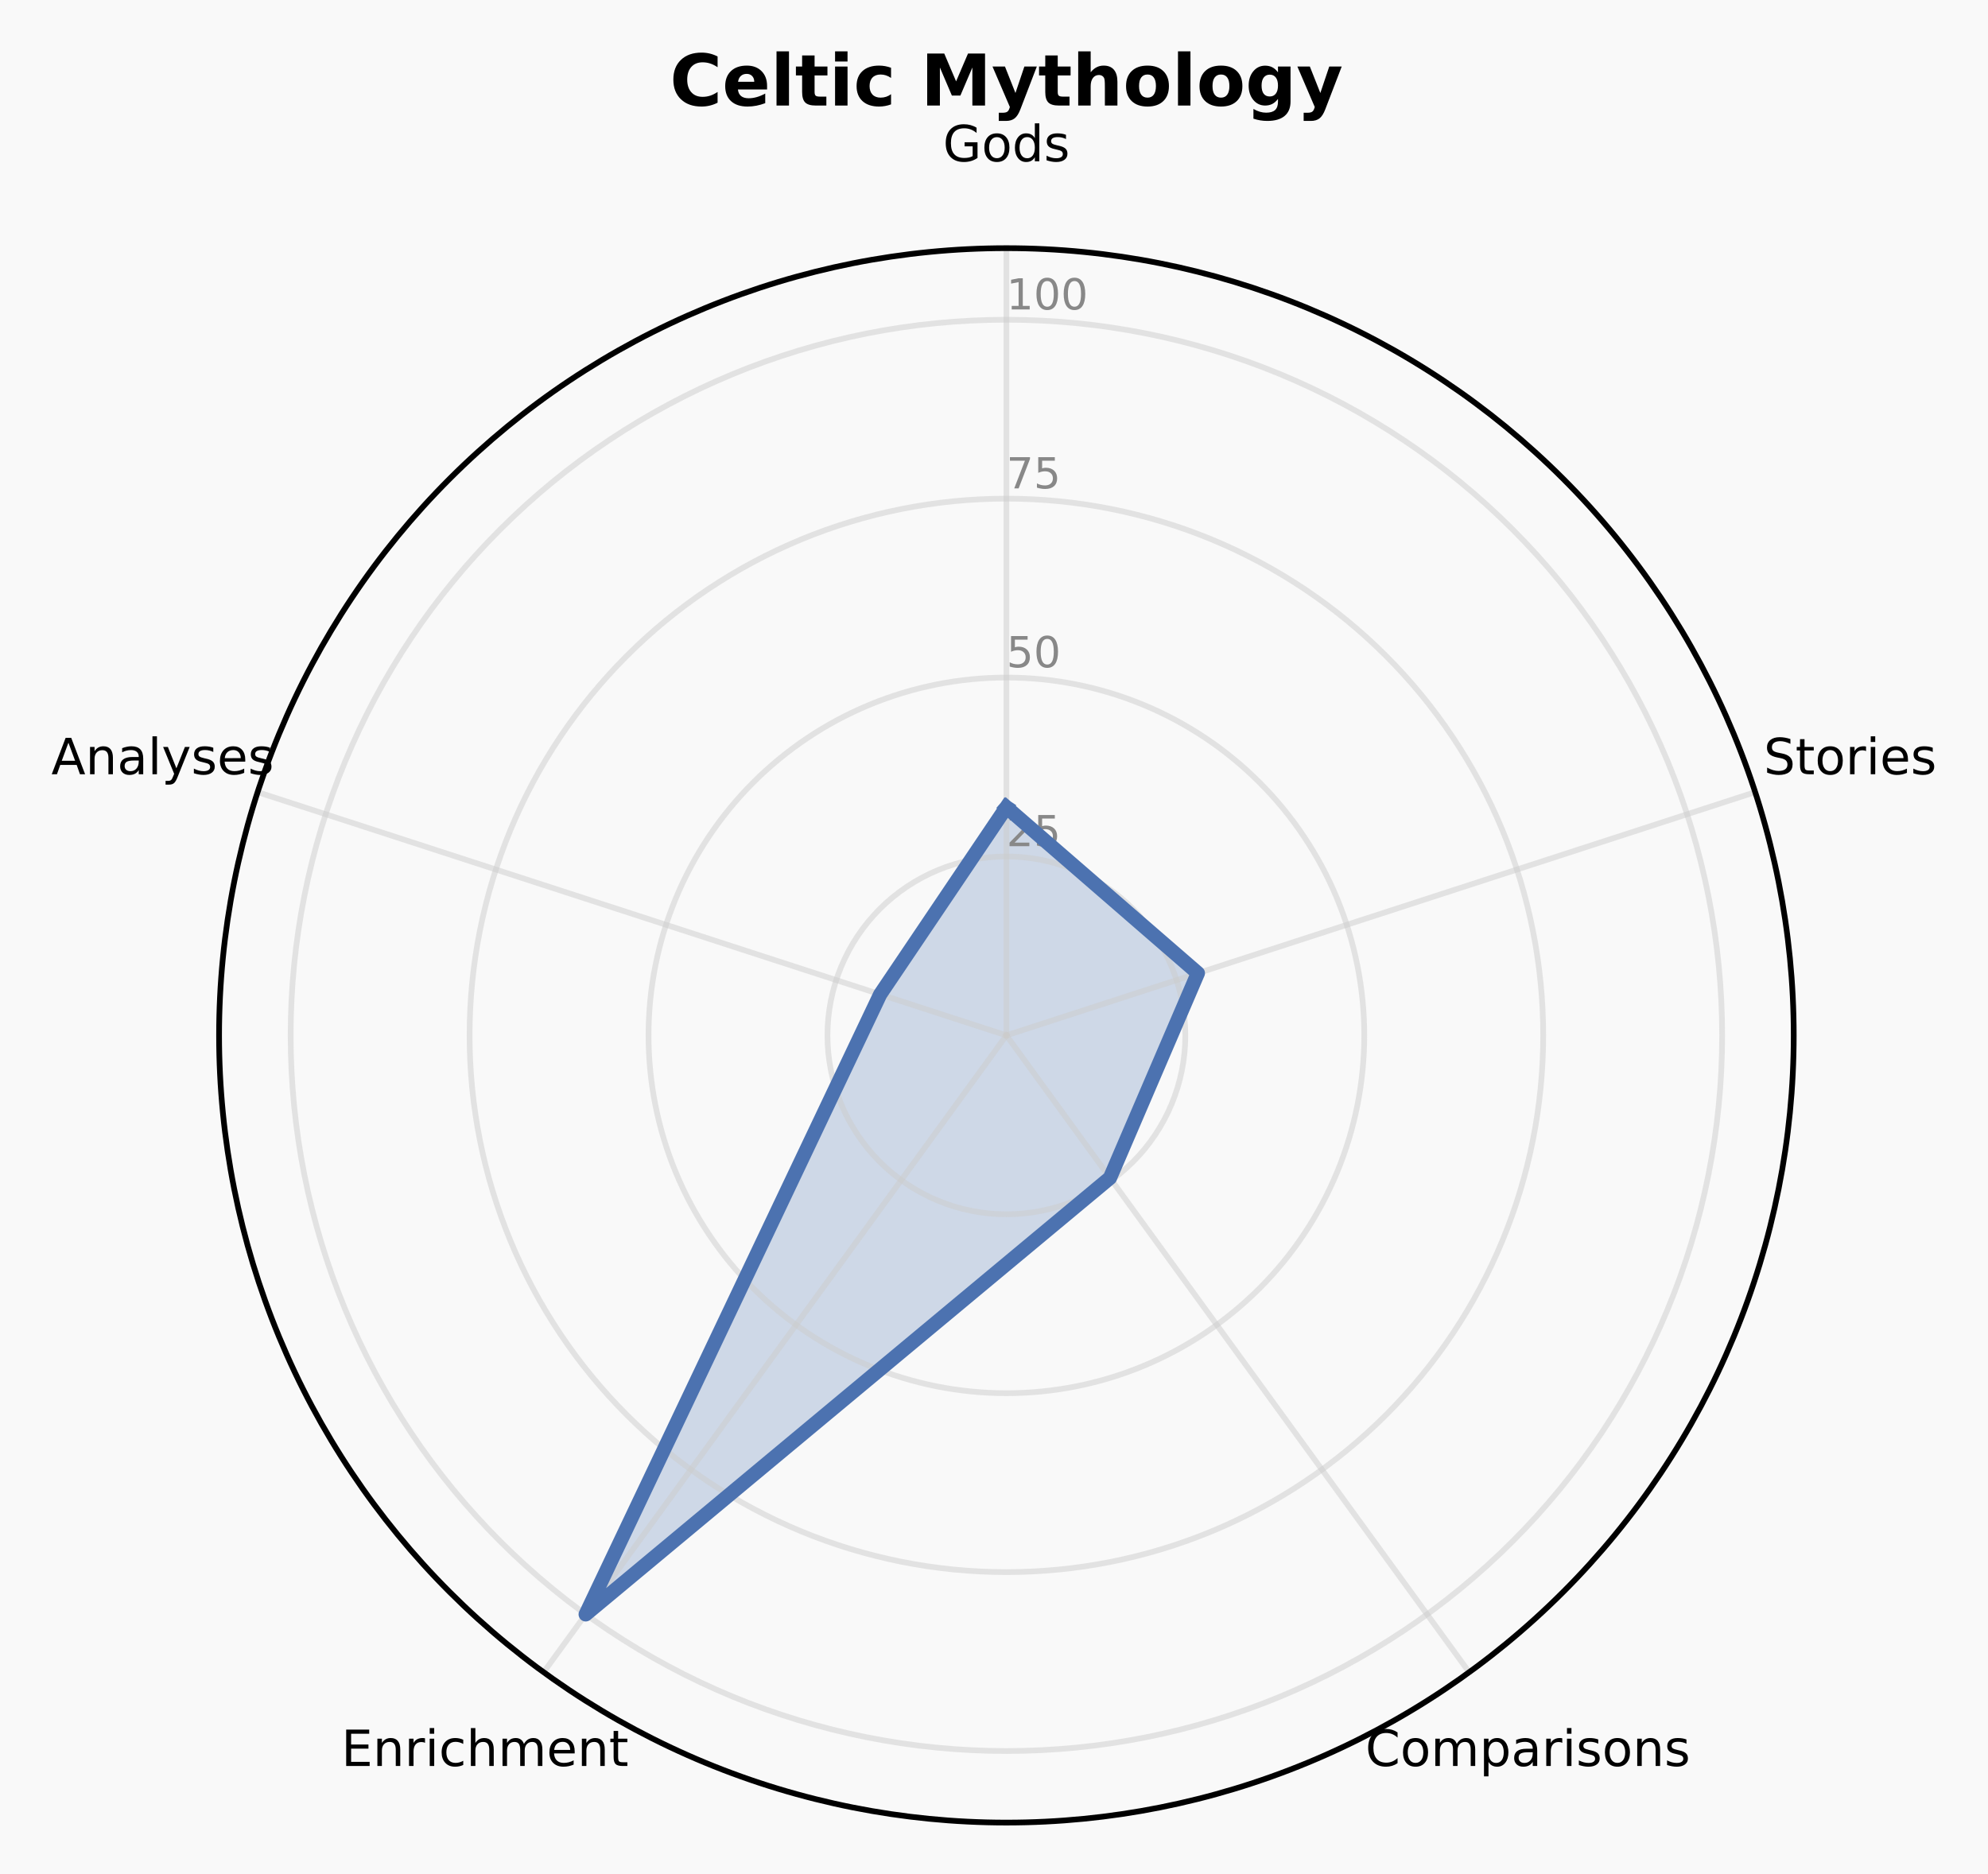
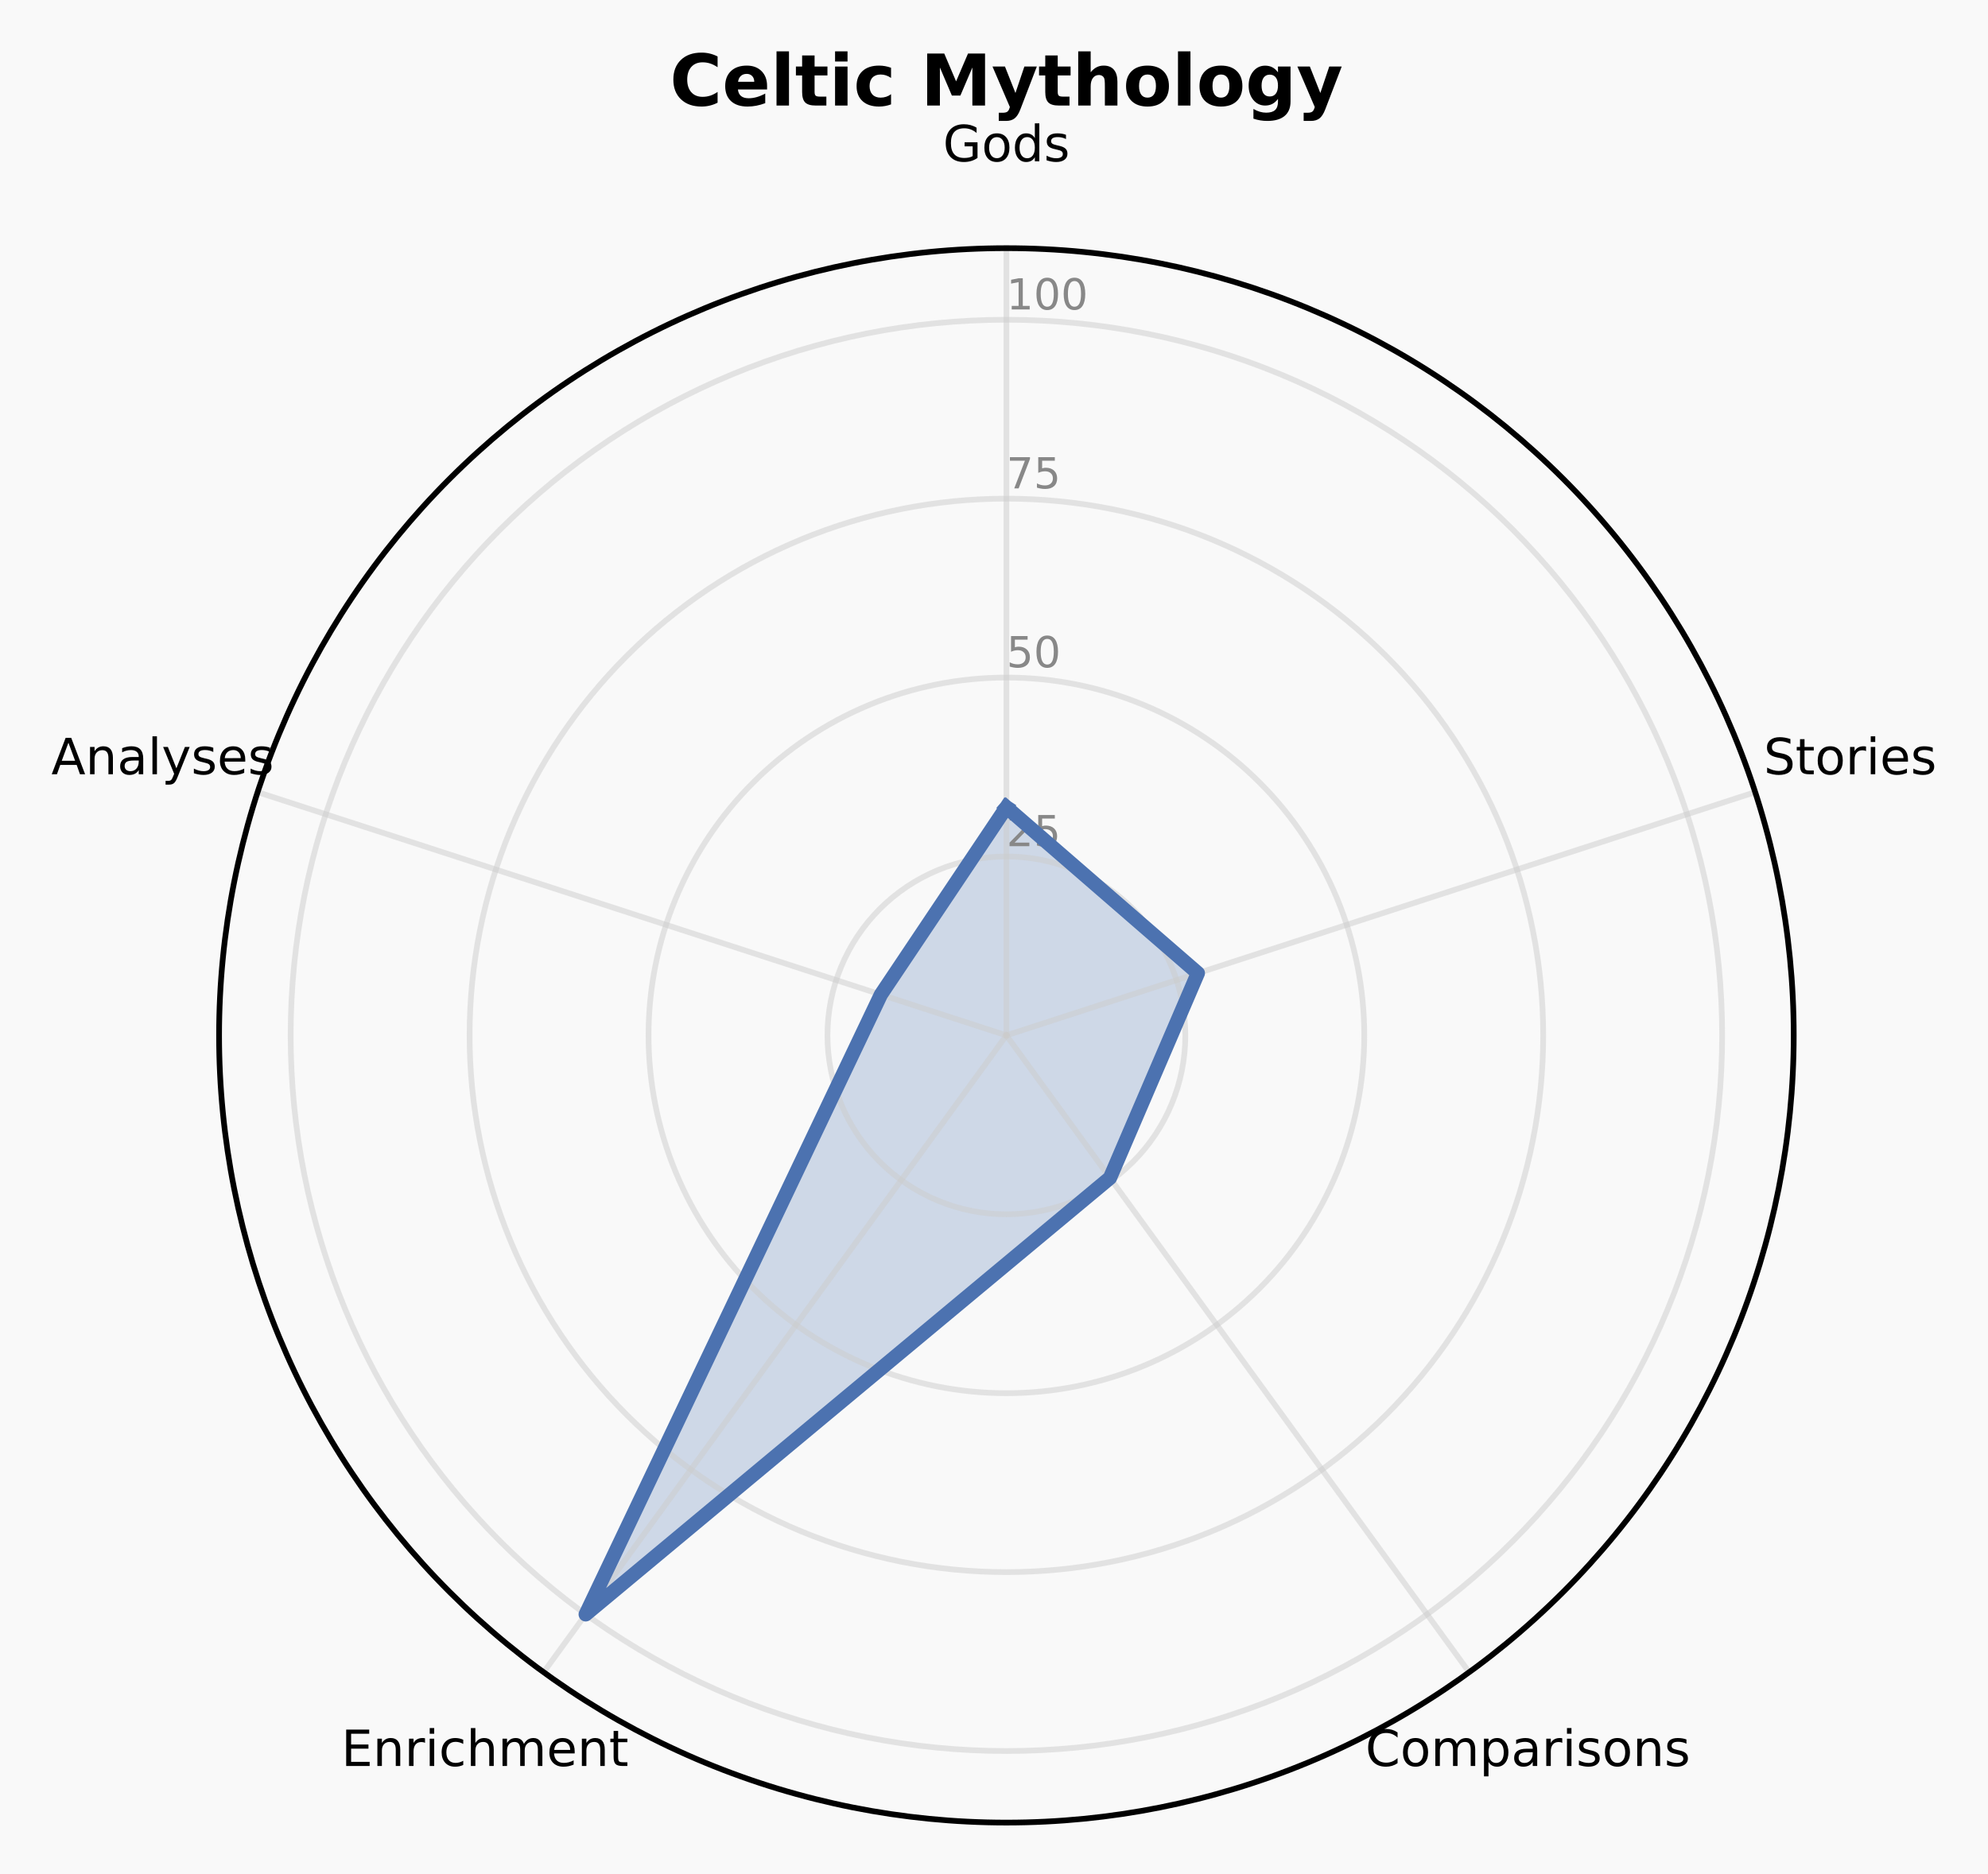
<svg xmlns="http://www.w3.org/2000/svg" xmlns:xlink="http://www.w3.org/1999/xlink" width="278.709pt" height="262.758pt" viewBox="0 0 278.709 262.758" version="1.1">
  <defs>
    <style type="text/css">*{stroke-linejoin: round; stroke-linecap: butt}</style>
  </defs>
  <g id="figure_1">
    <g id="patch_1">
      <path d="M 0 262.758  L 278.709 262.758  L 278.709 0  L 0 0  z " style="fill: #f9f9f9" />
    </g>
    <g id="axes_1">
      <g id="patch_2">
        <path d="M 251.473 145.178  C 251.473 130.683 248.618 116.329 243.071 102.938  C 237.524 89.546 229.393 77.377 219.143 67.128  C 208.894 56.878 196.725 48.748 183.334 43.201  C 169.942 37.654 155.588 34.798 141.093 34.798  C 126.598 34.798 112.244 37.654 98.853 43.201  C 85.461 48.748 73.293 56.878 63.043 67.128  C 52.794 77.377 44.663 89.546 39.116 102.938  C 33.569 116.329 30.714 130.683 30.714 145.178  C 30.714 159.673 33.569 174.027 39.116 187.418  C 44.663 200.81 52.794 212.979 63.043 223.228  C 73.293 233.478 85.461 241.609 98.853 247.155  C 112.244 252.702 126.598 255.558 141.093 255.558  C 155.588 255.558 169.942 252.702 183.334 247.155  C 196.725 241.609 208.894 233.478 219.143 223.228  C 229.393 212.979 237.524 200.81 243.071 187.418  C 248.618 174.027 251.473 159.673 251.473 145.178  M 141.093 145.178  C 141.093 145.178 141.093 145.178 141.093 145.178  C 141.093 145.178 141.093 145.178 141.093 145.178  C 141.093 145.178 141.093 145.178 141.093 145.178  C 141.093 145.178 141.093 145.178 141.093 145.178  C 141.093 145.178 141.093 145.178 141.093 145.178  C 141.093 145.178 141.093 145.178 141.093 145.178  C 141.093 145.178 141.093 145.178 141.093 145.178  C 141.093 145.178 141.093 145.178 141.093 145.178  C 141.093 145.178 141.093 145.178 141.093 145.178  C 141.093 145.178 141.093 145.178 141.093 145.178  C 141.093 145.178 141.093 145.178 141.093 145.178  C 141.093 145.178 141.093 145.178 141.093 145.178  C 141.093 145.178 141.093 145.178 141.093 145.178  C 141.093 145.178 141.093 145.178 141.093 145.178  C 141.093 145.178 141.093 145.178 141.093 145.178  C 141.093 145.178 141.093 145.178 141.093 145.178  z " style="fill: #f9f9f9" />
      </g>
      <g id="patch_3">
-         <path d="M 141.093 113.184  L 167.934 136.457  L 155.612 165.161  L 82.112 226.359  L 123.4 139.429  z " clip-path="url(#p9c4b07ee2c)" style="fill: #4c72b0; opacity: 0.25; stroke: #4c72b0; stroke-linejoin: miter" />
+         <path d="M 141.093 113.184  L 167.934 136.457  L 155.612 165.161  L 82.112 226.359  L 123.499 139.461  z " clip-path="url(#p6a00f74de2)" style="fill: #4c72b0; opacity: 0.25; stroke: #4c72b0; stroke-linejoin: miter" />
      </g>
      <g id="matplotlib.axis_1">
        <g id="xtick_1">
          <g id="line2d_1">
-             <path d="M 141.093 145.178  L 141.093 34.798  " clip-path="url(#p9c4b07ee2c)" style="fill: none; stroke: #cccccc; stroke-opacity: 0.5; stroke-width: 0.8; stroke-linecap: square" />
+             <path d="M 141.093 145.178  L 141.093 34.798  " clip-path="url(#p6a00f74de2)" style="fill: none; stroke: #cccccc; stroke-opacity: 0.5; stroke-width: 0.8; stroke-linecap: square" />
          </g>
          <g id="text_1">
            <g transform="translate(132.1945 22.61707) scale(0.07 -0.07)">
              <defs>
                <path id="DejaVuSans-2a" d="M 3809 666  L 3809 1919  L 2778 1919  L 2778 2438  L 4434 2438  L 4434 434  Q 4069 175 3628 42  Q 3188 -91 2688 -91  Q 1594 -91 976 548  Q 359 1188 359 2328  Q 359 3472 976 4111  Q 1594 4750 2688 4750  Q 3144 4750 3555 4637  Q 3966 4525 4313 4306  L 4313 3634  Q 3963 3931 3569 4081  Q 3175 4231 2741 4231  Q 1884 4231 1454 3753  Q 1025 3275 1025 2328  Q 1025 1384 1454 906  Q 1884 428 2741 428  Q 3075 428 3337 486  Q 3600 544 3809 666  z " transform="scale(0.015625)" />
                <path id="DejaVuSans-52" d="M 1959 3097  Q 1497 3097 1228 2736  Q 959 2375 959 1747  Q 959 1119 1226 758  Q 1494 397 1959 397  Q 2419 397 2687 759  Q 2956 1122 2956 1747  Q 2956 2369 2687 2733  Q 2419 3097 1959 3097  z M 1959 3584  Q 2709 3584 3137 3096  Q 3566 2609 3566 1747  Q 3566 888 3137 398  Q 2709 -91 1959 -91  Q 1206 -91 779 398  Q 353 888 353 1747  Q 353 2609 779 3096  Q 1206 3584 1959 3584  z " transform="scale(0.015625)" />
                <path id="DejaVuSans-47" d="M 2906 2969  L 2906 4863  L 3481 4863  L 3481 0  L 2906 0  L 2906 525  Q 2725 213 2448 61  Q 2172 -91 1784 -91  Q 1150 -91 751 415  Q 353 922 353 1747  Q 353 2572 751 3078  Q 1150 3584 1784 3584  Q 2172 3584 2448 3432  Q 2725 3281 2906 2969  z M 947 1747  Q 947 1113 1208 752  Q 1469 391 1925 391  Q 2381 391 2643 752  Q 2906 1113 2906 1747  Q 2906 2381 2643 2742  Q 2381 3103 1925 3103  Q 1469 3103 1208 2742  Q 947 2381 947 1747  z " transform="scale(0.015625)" />
                <path id="DejaVuSans-56" d="M 2834 3397  L 2834 2853  Q 2591 2978 2328 3040  Q 2066 3103 1784 3103  Q 1356 3103 1142 2972  Q 928 2841 928 2578  Q 928 2378 1081 2264  Q 1234 2150 1697 2047  L 1894 2003  Q 2506 1872 2764 1633  Q 3022 1394 3022 966  Q 3022 478 2636 193  Q 2250 -91 1575 -91  Q 1294 -91 989 -36  Q 684 19 347 128  L 347 722  Q 666 556 975 473  Q 1284 391 1588 391  Q 1994 391 2212 530  Q 2431 669 2431 922  Q 2431 1156 2273 1281  Q 2116 1406 1581 1522  L 1381 1569  Q 847 1681 609 1914  Q 372 2147 372 2553  Q 372 3047 722 3315  Q 1072 3584 1716 3584  Q 2034 3584 2315 3537  Q 2597 3491 2834 3397  z " transform="scale(0.015625)" />
              </defs>
              <use xlink:href="#DejaVuSans-2a" />
              <use xlink:href="#DejaVuSans-52" transform="translate(77.48438 0)" />
              <use xlink:href="#DejaVuSans-47" transform="translate(138.6719 0)" />
              <use xlink:href="#DejaVuSans-56" transform="translate(202.1562 0)" />
            </g>
          </g>
        </g>
        <g id="xtick_2">
          <g id="line2d_2">
-             <path d="M 141.093 145.178  L 246.07 111.069  " clip-path="url(#p9c4b07ee2c)" style="fill: none; stroke: #cccccc; stroke-opacity: 0.5; stroke-width: 0.8; stroke-linecap: square" />
+             <path d="M 141.093 145.178  L 246.07 111.069  " clip-path="url(#p6a00f74de2)" style="fill: none; stroke: #cccccc; stroke-opacity: 0.5; stroke-width: 0.8; stroke-linecap: square" />
          </g>
          <g id="text_2">
            <g transform="translate(247.2616 108.5613) scale(0.07 -0.07)">
              <defs>
                <path id="DejaVuSans-36" d="M 3425 4513  L 3425 3897  Q 3066 4069 2747 4153  Q 2428 4238 2131 4238  Q 1616 4238 1336 4038  Q 1056 3838 1056 3469  Q 1056 3159 1242 3001  Q 1428 2844 1947 2747  L 2328 2669  Q 3034 2534 3370 2195  Q 3706 1856 3706 1288  Q 3706 609 3251 259  Q 2797 -91 1919 -91  Q 1588 -91 1214 -16  Q 841 59 441 206  L 441 856  Q 825 641 1194 531  Q 1563 422 1919 422  Q 2459 422 2753 634  Q 3047 847 3047 1241  Q 3047 1584 2836 1778  Q 2625 1972 2144 2069  L 1759 2144  Q 1053 2284 737 2584  Q 422 2884 422 3419  Q 422 4038 858 4394  Q 1294 4750 2059 4750  Q 2388 4750 2728 4690  Q 3069 4631 3425 4513  z " transform="scale(0.015625)" />
                <path id="DejaVuSans-57" d="M 1172 4494  L 1172 3500  L 2356 3500  L 2356 3053  L 1172 3053  L 1172 1153  Q 1172 725 1289 603  Q 1406 481 1766 481  L 2356 481  L 2356 0  L 1766 0  Q 1100 0 847 248  Q 594 497 594 1153  L 594 3053  L 172 3053  L 172 3500  L 594 3500  L 594 4494  L 1172 4494  z " transform="scale(0.015625)" />
                <path id="DejaVuSans-55" d="M 2631 2963  Q 2534 3019 2420 3045  Q 2306 3072 2169 3072  Q 1681 3072 1420 2755  Q 1159 2438 1159 1844  L 1159 0  L 581 0  L 581 3500  L 1159 3500  L 1159 2956  Q 1341 3275 1631 3429  Q 1922 3584 2338 3584  Q 2397 3584 2469 3576  Q 2541 3569 2628 3553  L 2631 2963  z " transform="scale(0.015625)" />
                <path id="DejaVuSans-4c" d="M 603 3500  L 1178 3500  L 1178 0  L 603 0  L 603 3500  z M 603 4863  L 1178 4863  L 1178 4134  L 603 4134  L 603 4863  z " transform="scale(0.015625)" />
                <path id="DejaVuSans-48" d="M 3597 1894  L 3597 1613  L 953 1613  Q 991 1019 1311 708  Q 1631 397 2203 397  Q 2534 397 2845 478  Q 3156 559 3463 722  L 3463 178  Q 3153 47 2828 -22  Q 2503 -91 2169 -91  Q 1331 -91 842 396  Q 353 884 353 1716  Q 353 2575 817 3079  Q 1281 3584 2069 3584  Q 2775 3584 3186 3129  Q 3597 2675 3597 1894  z M 3022 2063  Q 3016 2534 2758 2815  Q 2500 3097 2075 3097  Q 1594 3097 1305 2825  Q 1016 2553 972 2059  L 3022 2063  z " transform="scale(0.015625)" />
              </defs>
              <use xlink:href="#DejaVuSans-36" />
              <use xlink:href="#DejaVuSans-57" transform="translate(63.48438 0)" />
              <use xlink:href="#DejaVuSans-52" transform="translate(102.6875 0)" />
              <use xlink:href="#DejaVuSans-55" transform="translate(163.875 0)" />
              <use xlink:href="#DejaVuSans-4c" transform="translate(204.9844 0)" />
              <use xlink:href="#DejaVuSans-48" transform="translate(232.7656 0)" />
              <use xlink:href="#DejaVuSans-56" transform="translate(294.2969 0)" />
            </g>
          </g>
        </g>
        <g id="xtick_3">
          <g id="line2d_3">
-             <path d="M 141.093 145.178  L 205.973 234.477  " clip-path="url(#p9c4b07ee2c)" style="fill: none; stroke: #cccccc; stroke-opacity: 0.5; stroke-width: 0.8; stroke-linecap: square" />
+             <path d="M 141.093 145.178  L 205.973 234.477  " clip-path="url(#p6a00f74de2)" style="fill: none; stroke: #cccccc; stroke-opacity: 0.5; stroke-width: 0.8; stroke-linecap: square" />
          </g>
          <g id="text_3">
            <g transform="translate(191.4228 247.6219) scale(0.07 -0.07)">
              <defs>
                <path id="DejaVuSans-26" d="M 4122 4306  L 4122 3641  Q 3803 3938 3442 4084  Q 3081 4231 2675 4231  Q 1875 4231 1450 3742  Q 1025 3253 1025 2328  Q 1025 1406 1450 917  Q 1875 428 2675 428  Q 3081 428 3442 575  Q 3803 722 4122 1019  L 4122 359  Q 3791 134 3420 21  Q 3050 -91 2638 -91  Q 1578 -91 968 557  Q 359 1206 359 2328  Q 359 3453 968 4101  Q 1578 4750 2638 4750  Q 3056 4750 3426 4639  Q 3797 4528 4122 4306  z " transform="scale(0.015625)" />
                <path id="DejaVuSans-50" d="M 3328 2828  Q 3544 3216 3844 3400  Q 4144 3584 4550 3584  Q 5097 3584 5394 3201  Q 5691 2819 5691 2113  L 5691 0  L 5113 0  L 5113 2094  Q 5113 2597 4934 2840  Q 4756 3084 4391 3084  Q 3944 3084 3684 2787  Q 3425 2491 3425 1978  L 3425 0  L 2847 0  L 2847 2094  Q 2847 2600 2669 2842  Q 2491 3084 2119 3084  Q 1678 3084 1418 2786  Q 1159 2488 1159 1978  L 1159 0  L 581 0  L 581 3500  L 1159 3500  L 1159 2956  Q 1356 3278 1631 3431  Q 1906 3584 2284 3584  Q 2666 3584 2933 3390  Q 3200 3197 3328 2828  z " transform="scale(0.015625)" />
                <path id="DejaVuSans-53" d="M 1159 525  L 1159 -1331  L 581 -1331  L 581 3500  L 1159 3500  L 1159 2969  Q 1341 3281 1617 3432  Q 1894 3584 2278 3584  Q 2916 3584 3314 3078  Q 3713 2572 3713 1747  Q 3713 922 3314 415  Q 2916 -91 2278 -91  Q 1894 -91 1617 61  Q 1341 213 1159 525  z M 3116 1747  Q 3116 2381 2855 2742  Q 2594 3103 2138 3103  Q 1681 3103 1420 2742  Q 1159 2381 1159 1747  Q 1159 1113 1420 752  Q 1681 391 2138 391  Q 2594 391 2855 752  Q 3116 1113 3116 1747  z " transform="scale(0.015625)" />
                <path id="DejaVuSans-44" d="M 2194 1759  Q 1497 1759 1228 1600  Q 959 1441 959 1056  Q 959 750 1161 570  Q 1363 391 1709 391  Q 2188 391 2477 730  Q 2766 1069 2766 1631  L 2766 1759  L 2194 1759  z M 3341 1997  L 3341 0  L 2766 0  L 2766 531  Q 2569 213 2275 61  Q 1981 -91 1556 -91  Q 1019 -91 701 211  Q 384 513 384 1019  Q 384 1609 779 1909  Q 1175 2209 1959 2209  L 2766 2209  L 2766 2266  Q 2766 2663 2505 2880  Q 2244 3097 1772 3097  Q 1472 3097 1187 3025  Q 903 2953 641 2809  L 641 3341  Q 956 3463 1253 3523  Q 1550 3584 1831 3584  Q 2591 3584 2966 3190  Q 3341 2797 3341 1997  z " transform="scale(0.015625)" />
                <path id="DejaVuSans-51" d="M 3513 2113  L 3513 0  L 2938 0  L 2938 2094  Q 2938 2591 2744 2837  Q 2550 3084 2163 3084  Q 1697 3084 1428 2787  Q 1159 2491 1159 1978  L 1159 0  L 581 0  L 581 3500  L 1159 3500  L 1159 2956  Q 1366 3272 1645 3428  Q 1925 3584 2291 3584  Q 2894 3584 3203 3211  Q 3513 2838 3513 2113  z " transform="scale(0.015625)" />
              </defs>
              <use xlink:href="#DejaVuSans-26" />
              <use xlink:href="#DejaVuSans-52" transform="translate(69.82812 0)" />
              <use xlink:href="#DejaVuSans-50" transform="translate(131.0156 0)" />
              <use xlink:href="#DejaVuSans-53" transform="translate(228.4219 0)" />
              <use xlink:href="#DejaVuSans-44" transform="translate(291.9062 0)" />
              <use xlink:href="#DejaVuSans-55" transform="translate(353.1875 0)" />
              <use xlink:href="#DejaVuSans-4c" transform="translate(394.2969 0)" />
              <use xlink:href="#DejaVuSans-56" transform="translate(422.0781 0)" />
              <use xlink:href="#DejaVuSans-52" transform="translate(474.1719 0)" />
              <use xlink:href="#DejaVuSans-51" transform="translate(535.3594 0)" />
              <use xlink:href="#DejaVuSans-56" transform="translate(598.7344 0)" />
            </g>
          </g>
        </g>
        <g id="xtick_4">
          <g id="line2d_4">
-             <path d="M 141.093 145.178  L 76.214 234.477  " clip-path="url(#p9c4b07ee2c)" style="fill: none; stroke: #cccccc; stroke-opacity: 0.5; stroke-width: 0.8; stroke-linecap: square" />
+             <path d="M 141.093 145.178  L 76.214 234.477  " clip-path="url(#p6a00f74de2)" style="fill: none; stroke: #cccccc; stroke-opacity: 0.5; stroke-width: 0.8; stroke-linecap: square" />
          </g>
          <g id="text_4">
            <g transform="translate(47.8483 247.6219) scale(0.07 -0.07)">
              <defs>
                <path id="DejaVuSans-28" d="M 628 4666  L 3578 4666  L 3578 4134  L 1259 4134  L 1259 2753  L 3481 2753  L 3481 2222  L 1259 2222  L 1259 531  L 3634 531  L 3634 0  L 628 0  L 628 4666  z " transform="scale(0.015625)" />
                <path id="DejaVuSans-46" d="M 3122 3366  L 3122 2828  Q 2878 2963 2633 3030  Q 2388 3097 2138 3097  Q 1578 3097 1268 2742  Q 959 2388 959 1747  Q 959 1106 1268 751  Q 1578 397 2138 397  Q 2388 397 2633 464  Q 2878 531 3122 666  L 3122 134  Q 2881 22 2623 -34  Q 2366 -91 2075 -91  Q 1284 -91 818 406  Q 353 903 353 1747  Q 353 2603 823 3093  Q 1294 3584 2113 3584  Q 2378 3584 2631 3529  Q 2884 3475 3122 3366  z " transform="scale(0.015625)" />
                <path id="DejaVuSans-4b" d="M 3513 2113  L 3513 0  L 2938 0  L 2938 2094  Q 2938 2591 2744 2837  Q 2550 3084 2163 3084  Q 1697 3084 1428 2787  Q 1159 2491 1159 1978  L 1159 0  L 581 0  L 581 4863  L 1159 4863  L 1159 2956  Q 1366 3272 1645 3428  Q 1925 3584 2291 3584  Q 2894 3584 3203 3211  Q 3513 2838 3513 2113  z " transform="scale(0.015625)" />
              </defs>
              <use xlink:href="#DejaVuSans-28" />
              <use xlink:href="#DejaVuSans-51" transform="translate(63.1875 0)" />
              <use xlink:href="#DejaVuSans-55" transform="translate(126.5625 0)" />
              <use xlink:href="#DejaVuSans-4c" transform="translate(167.6719 0)" />
              <use xlink:href="#DejaVuSans-46" transform="translate(195.4531 0)" />
              <use xlink:href="#DejaVuSans-4b" transform="translate(250.4375 0)" />
              <use xlink:href="#DejaVuSans-50" transform="translate(313.8125 0)" />
              <use xlink:href="#DejaVuSans-48" transform="translate(411.2188 0)" />
              <use xlink:href="#DejaVuSans-51" transform="translate(472.75 0)" />
              <use xlink:href="#DejaVuSans-57" transform="translate(536.125 0)" />
            </g>
          </g>
        </g>
        <g id="xtick_5">
          <g id="line2d_5">
-             <path d="M 141.093 145.178  L 36.116 111.069  " clip-path="url(#p9c4b07ee2c)" style="fill: none; stroke: #cccccc; stroke-opacity: 0.5; stroke-width: 0.8; stroke-linecap: square" />
+             <path d="M 141.093 145.178  L 36.116 111.069  " clip-path="url(#p6a00f74de2)" style="fill: none; stroke: #cccccc; stroke-opacity: 0.5; stroke-width: 0.8; stroke-linecap: square" />
          </g>
          <g id="text_5">
            <g transform="translate(7.2 108.5613) scale(0.07 -0.07)">
              <defs>
                <path id="DejaVuSans-24" d="M 2188 4044  L 1331 1722  L 3047 1722  L 2188 4044  z M 1831 4666  L 2547 4666  L 4325 0  L 3669 0  L 3244 1197  L 1141 1197  L 716 0  L 50 0  L 1831 4666  z " transform="scale(0.015625)" />
                <path id="DejaVuSans-4f" d="M 603 4863  L 1178 4863  L 1178 0  L 603 0  L 603 4863  z " transform="scale(0.015625)" />
                <path id="DejaVuSans-5c" d="M 2059 -325  Q 1816 -950 1584 -1140  Q 1353 -1331 966 -1331  L 506 -1331  L 506 -850  L 844 -850  Q 1081 -850 1212 -737  Q 1344 -625 1503 -206  L 1606 56  L 191 3500  L 800 3500  L 1894 763  L 2988 3500  L 3597 3500  L 2059 -325  z " transform="scale(0.015625)" />
              </defs>
              <use xlink:href="#DejaVuSans-24" />
              <use xlink:href="#DejaVuSans-51" transform="translate(68.40625 0)" />
              <use xlink:href="#DejaVuSans-44" transform="translate(131.7812 0)" />
              <use xlink:href="#DejaVuSans-4f" transform="translate(193.0625 0)" />
              <use xlink:href="#DejaVuSans-5c" transform="translate(220.8438 0)" />
              <use xlink:href="#DejaVuSans-56" transform="translate(280.0312 0)" />
              <use xlink:href="#DejaVuSans-48" transform="translate(332.125 0)" />
              <use xlink:href="#DejaVuSans-56" transform="translate(393.6562 0)" />
            </g>
          </g>
        </g>
      </g>
      <g id="matplotlib.axis_2">
        <g id="ytick_1">
          <g id="line2d_6">
-             <path d="M 141.093 120.092  C 144.388 120.092 147.65 120.741 150.693 122.001  C 153.737 123.262 156.503 125.11 158.832 127.439  C 161.161 129.769 163.009 132.534 164.27 135.578  C 165.531 138.621 166.18 141.884 166.18 145.178  C 166.18 148.472 165.531 151.735 164.27 154.778  C 163.009 157.822 161.161 160.587 158.832 162.917  C 156.503 165.246 153.737 167.094 150.693 168.355  C 147.65 169.615 144.388 170.264 141.093 170.264  C 137.799 170.264 134.537 169.615 131.493 168.355  C 128.45 167.094 125.684 165.246 123.355 162.917  C 121.025 160.587 119.177 157.822 117.917 154.778  C 116.656 151.735 116.007 148.472 116.007 145.178  C 116.007 141.884 116.656 138.621 117.917 135.578  C 119.177 132.534 121.025 129.769 123.355 127.439  C 125.684 125.11 128.45 123.262 131.493 122.001  C 134.537 120.741 137.799 120.092 141.093 120.092  " clip-path="url(#p9c4b07ee2c)" style="fill: none; stroke: #cccccc; stroke-opacity: 0.5; stroke-width: 0.8; stroke-linecap: square" />
+             <path d="M 141.093 120.092  C 144.388 120.092 147.65 120.741 150.693 122.001  C 153.737 123.262 156.503 125.11 158.832 127.439  C 161.161 129.769 163.009 132.534 164.27 135.578  C 165.531 138.621 166.18 141.884 166.18 145.178  C 166.18 148.472 165.531 151.735 164.27 154.778  C 163.009 157.822 161.161 160.587 158.832 162.917  C 156.503 165.246 153.737 167.094 150.693 168.355  C 147.65 169.615 144.388 170.264 141.093 170.264  C 137.799 170.264 134.537 169.615 131.493 168.355  C 128.45 167.094 125.684 165.246 123.355 162.917  C 121.025 160.587 119.177 157.822 117.917 154.778  C 116.656 151.735 116.007 148.472 116.007 145.178  C 116.007 141.884 116.656 138.621 117.917 135.578  C 119.177 132.534 121.025 129.769 123.355 127.439  C 125.684 125.11 128.45 123.262 131.493 122.001  C 134.537 120.741 137.799 120.092 141.093 120.092  " clip-path="url(#p6a00f74de2)" style="fill: none; stroke: #cccccc; stroke-opacity: 0.5; stroke-width: 0.8; stroke-linecap: square" />
          </g>
          <g id="text_6">
            <g style="fill: #888888" transform="translate(141.0933 118.6504) scale(0.06 -0.06)">
              <defs>
                <path id="DejaVuSans-15" d="M 1228 531  L 3431 531  L 3431 0  L 469 0  L 469 531  Q 828 903 1448 1529  Q 2069 2156 2228 2338  Q 2531 2678 2651 2914  Q 2772 3150 2772 3378  Q 2772 3750 2511 3984  Q 2250 4219 1831 4219  Q 1534 4219 1204 4116  Q 875 4013 500 3803  L 500 4441  Q 881 4594 1212 4672  Q 1544 4750 1819 4750  Q 2544 4750 2975 4387  Q 3406 4025 3406 3419  Q 3406 3131 3298 2873  Q 3191 2616 2906 2266  Q 2828 2175 2409 1742  Q 1991 1309 1228 531  z " transform="scale(0.015625)" />
                <path id="DejaVuSans-18" d="M 691 4666  L 3169 4666  L 3169 4134  L 1269 4134  L 1269 2991  Q 1406 3038 1543 3061  Q 1681 3084 1819 3084  Q 2600 3084 3056 2656  Q 3513 2228 3513 1497  Q 3513 744 3044 326  Q 2575 -91 1722 -91  Q 1428 -91 1123 -41  Q 819 9 494 109  L 494 744  Q 775 591 1075 516  Q 1375 441 1709 441  Q 2250 441 2565 725  Q 2881 1009 2881 1497  Q 2881 1984 2565 2268  Q 2250 2553 1709 2553  Q 1456 2553 1204 2497  Q 953 2441 691 2322  L 691 4666  z " transform="scale(0.015625)" />
              </defs>
              <use xlink:href="#DejaVuSans-15" />
              <use xlink:href="#DejaVuSans-18" transform="translate(63.625 0)" />
            </g>
          </g>
        </g>
        <g id="ytick_2">
          <g id="line2d_7">
-             <path d="M 141.093 95.005  C 147.682 95.005 154.206 96.303 160.293 98.825  C 166.381 101.346 171.912 105.042 176.571 109.701  C 181.229 114.36 184.925 119.891 187.447 125.978  C 189.968 132.065 191.266 138.589 191.266 145.178  C 191.266 151.767 189.968 158.291 187.447 164.378  C 184.925 170.465 181.229 175.997 176.571 180.655  C 171.912 185.314 166.381 189.01 160.293 191.531  C 154.206 194.053 147.682 195.351 141.093 195.351  C 134.505 195.351 127.98 194.053 121.893 191.531  C 115.806 189.01 110.275 185.314 105.616 180.655  C 100.957 175.997 97.261 170.465 94.74 164.378  C 92.219 158.291 90.921 151.767 90.921 145.178  C 90.921 138.589 92.219 132.065 94.74 125.978  C 97.261 119.891 100.957 114.36 105.616 109.701  C 110.275 105.042 115.806 101.346 121.893 98.825  C 127.98 96.303 134.505 95.005 141.093 95.005  " clip-path="url(#p9c4b07ee2c)" style="fill: none; stroke: #cccccc; stroke-opacity: 0.5; stroke-width: 0.8; stroke-linecap: square" />
+             <path d="M 141.093 95.005  C 147.682 95.005 154.206 96.303 160.293 98.825  C 166.381 101.346 171.912 105.042 176.571 109.701  C 181.229 114.36 184.925 119.891 187.447 125.978  C 189.968 132.065 191.266 138.589 191.266 145.178  C 191.266 151.767 189.968 158.291 187.447 164.378  C 184.925 170.465 181.229 175.997 176.571 180.655  C 171.912 185.314 166.381 189.01 160.293 191.531  C 154.206 194.053 147.682 195.351 141.093 195.351  C 134.505 195.351 127.98 194.053 121.893 191.531  C 115.806 189.01 110.275 185.314 105.616 180.655  C 100.957 175.997 97.261 170.465 94.74 164.378  C 92.219 158.291 90.921 151.767 90.921 145.178  C 90.921 138.589 92.219 132.065 94.74 125.978  C 97.261 119.891 100.957 114.36 105.616 109.701  C 110.275 105.042 115.806 101.346 121.893 98.825  C 127.98 96.303 134.505 95.005 141.093 95.005  " clip-path="url(#p6a00f74de2)" style="fill: none; stroke: #cccccc; stroke-opacity: 0.5; stroke-width: 0.8; stroke-linecap: square" />
          </g>
          <g id="text_7">
            <g style="fill: #888888" transform="translate(141.0933 93.56408) scale(0.06 -0.06)">
              <defs>
                <path id="DejaVuSans-13" d="M 2034 4250  Q 1547 4250 1301 3770  Q 1056 3291 1056 2328  Q 1056 1369 1301 889  Q 1547 409 2034 409  Q 2525 409 2770 889  Q 3016 1369 3016 2328  Q 3016 3291 2770 3770  Q 2525 4250 2034 4250  z M 2034 4750  Q 2819 4750 3233 4129  Q 3647 3509 3647 2328  Q 3647 1150 3233 529  Q 2819 -91 2034 -91  Q 1250 -91 836 529  Q 422 1150 422 2328  Q 422 3509 836 4129  Q 1250 4750 2034 4750  z " transform="scale(0.015625)" />
              </defs>
              <use xlink:href="#DejaVuSans-18" />
              <use xlink:href="#DejaVuSans-13" transform="translate(63.625 0)" />
            </g>
          </g>
        </g>
        <g id="ytick_3">
          <g id="line2d_8">
-             <path d="M 141.093 69.919  C 150.976 69.919 160.763 71.866 169.894 75.648  C 179.024 79.43 187.321 84.974 194.309 91.962  C 201.298 98.95 206.841 107.247 210.623 116.378  C 214.405 125.508 216.352 135.295 216.352 145.178  C 216.352 155.061 214.405 164.848 210.623 173.978  C 206.841 183.109 201.298 191.406 194.309 198.394  C 187.321 205.382 179.024 210.926 169.894 214.708  C 160.763 218.49 150.976 220.437 141.093 220.437  C 131.21 220.437 121.424 218.49 112.293 214.708  C 103.162 210.926 94.866 205.382 87.877 198.394  C 80.889 191.406 75.345 183.109 71.563 173.978  C 67.781 164.848 65.834 155.061 65.834 145.178  C 65.834 135.295 67.781 125.508 71.563 116.378  C 75.345 107.247 80.889 98.95 87.877 91.962  C 94.866 84.974 103.162 79.43 112.293 75.648  C 121.424 71.866 131.21 69.919 141.093 69.919  " clip-path="url(#p9c4b07ee2c)" style="fill: none; stroke: #cccccc; stroke-opacity: 0.5; stroke-width: 0.8; stroke-linecap: square" />
+             <path d="M 141.093 69.919  C 150.976 69.919 160.763 71.866 169.894 75.648  C 179.024 79.43 187.321 84.974 194.309 91.962  C 201.298 98.95 206.841 107.247 210.623 116.378  C 214.405 125.508 216.352 135.295 216.352 145.178  C 216.352 155.061 214.405 164.848 210.623 173.978  C 206.841 183.109 201.298 191.406 194.309 198.394  C 187.321 205.382 179.024 210.926 169.894 214.708  C 160.763 218.49 150.976 220.437 141.093 220.437  C 131.21 220.437 121.424 218.49 112.293 214.708  C 103.162 210.926 94.866 205.382 87.877 198.394  C 80.889 191.406 75.345 183.109 71.563 173.978  C 67.781 164.848 65.834 155.061 65.834 145.178  C 65.834 135.295 67.781 125.508 71.563 116.378  C 75.345 107.247 80.889 98.95 87.877 91.962  C 94.866 84.974 103.162 79.43 112.293 75.648  C 121.424 71.866 131.21 69.919 141.093 69.919  " clip-path="url(#p6a00f74de2)" style="fill: none; stroke: #cccccc; stroke-opacity: 0.5; stroke-width: 0.8; stroke-linecap: square" />
          </g>
          <g id="text_8">
            <g style="fill: #888888" transform="translate(141.0933 68.47781) scale(0.06 -0.06)">
              <defs>
                <path id="DejaVuSans-1a" d="M 525 4666  L 3525 4666  L 3525 4397  L 1831 0  L 1172 0  L 2766 4134  L 525 4134  L 525 4666  z " transform="scale(0.015625)" />
              </defs>
              <use xlink:href="#DejaVuSans-1a" />
              <use xlink:href="#DejaVuSans-18" transform="translate(63.625 0)" />
            </g>
          </g>
        </g>
        <g id="ytick_4">
          <g id="line2d_9">
-             <path d="M 141.093 44.833  C 154.27 44.833 167.32 47.429 179.494 52.471  C 191.668 57.514 202.73 64.906 212.048 74.223  C 221.366 83.541 228.757 94.603 233.8 106.778  C 238.843 118.952 241.438 132.001 241.438 145.178  C 241.438 158.355 238.843 171.404 233.8 183.578  C 228.757 195.753 221.366 206.815 212.048 216.133  C 202.73 225.45 191.668 232.842 179.494 237.885  C 167.32 242.927 154.27 245.523 141.093 245.523  C 127.916 245.523 114.867 242.927 102.693 237.885  C 90.519 232.842 79.456 225.45 70.139 216.133  C 60.821 206.815 53.429 195.753 48.387 183.578  C 43.344 171.404 40.748 158.355 40.748 145.178  C 40.748 132.001 43.344 118.952 48.387 106.778  C 53.429 94.603 60.821 83.541 70.139 74.223  C 79.456 64.906 90.519 57.514 102.693 52.471  C 114.867 47.429 127.916 44.833 141.093 44.833  " clip-path="url(#p9c4b07ee2c)" style="fill: none; stroke: #cccccc; stroke-opacity: 0.5; stroke-width: 0.8; stroke-linecap: square" />
+             <path d="M 141.093 44.833  C 154.27 44.833 167.32 47.429 179.494 52.471  C 191.668 57.514 202.73 64.906 212.048 74.223  C 221.366 83.541 228.757 94.603 233.8 106.778  C 238.843 118.952 241.438 132.001 241.438 145.178  C 241.438 158.355 238.843 171.404 233.8 183.578  C 228.757 195.753 221.366 206.815 212.048 216.133  C 202.73 225.45 191.668 232.842 179.494 237.885  C 167.32 242.927 154.27 245.523 141.093 245.523  C 127.916 245.523 114.867 242.927 102.693 237.885  C 90.519 232.842 79.456 225.45 70.139 216.133  C 60.821 206.815 53.429 195.753 48.387 183.578  C 43.344 171.404 40.748 158.355 40.748 145.178  C 40.748 132.001 43.344 118.952 48.387 106.778  C 53.429 94.603 60.821 83.541 70.139 74.223  C 79.456 64.906 90.519 57.514 102.693 52.471  C 114.867 47.429 127.916 44.833 141.093 44.833  " clip-path="url(#p6a00f74de2)" style="fill: none; stroke: #cccccc; stroke-opacity: 0.5; stroke-width: 0.8; stroke-linecap: square" />
          </g>
          <g id="text_9">
            <g style="fill: #888888" transform="translate(141.0933 43.39154) scale(0.06 -0.06)">
              <defs>
                <path id="DejaVuSans-14" d="M 794 531  L 1825 531  L 1825 4091  L 703 3866  L 703 4441  L 1819 4666  L 2450 4666  L 2450 531  L 3481 531  L 3481 0  L 794 0  L 794 531  z " transform="scale(0.015625)" />
              </defs>
              <use xlink:href="#DejaVuSans-14" />
              <use xlink:href="#DejaVuSans-13" transform="translate(63.625 0)" />
              <use xlink:href="#DejaVuSans-13" transform="translate(127.25 0)" />
            </g>
          </g>
        </g>
      </g>
      <g id="line2d_10">
-         <path d="M 141.093 113.184  L 167.934 136.457  L 155.612 165.161  L 82.112 226.359  L 123.4 139.429  L 141.093 113.184  " clip-path="url(#p9c4b07ee2c)" style="fill: none; stroke: #4c72b0; stroke-width: 2; stroke-linecap: square" />
+         <path d="M 141.093 113.184  L 167.934 136.457  L 155.612 165.161  L 82.112 226.359  L 123.499 139.461  L 141.093 113.184  " clip-path="url(#p6a00f74de2)" style="fill: none; stroke: #4c72b0; stroke-width: 2; stroke-linecap: square" />
      </g>
      <g id="patch_4">
        <path d="M 141.093 34.798  C 126.598 34.798 112.244 37.654 98.853 43.201  C 85.461 48.748 73.293 56.878 63.043 67.128  C 52.794 77.377 44.663 89.546 39.116 102.938  C 33.569 116.329 30.714 130.683 30.714 145.178  C 30.714 159.673 33.569 174.027 39.116 187.418  C 44.663 200.81 52.794 212.979 63.043 223.228  C 73.293 233.478 85.461 241.609 98.853 247.155  C 112.244 252.702 126.598 255.558 141.093 255.558  C 155.588 255.558 169.942 252.702 183.334 247.155  C 196.725 241.609 208.894 233.478 219.143 223.228  C 229.393 212.979 237.524 200.81 243.071 187.418  C 248.618 174.027 251.473 159.673 251.473 145.178  C 251.473 130.683 248.618 116.329 243.071 102.938  C 237.524 89.546 229.393 77.377 219.143 67.128  C 208.894 56.878 196.725 48.748 183.334 43.201  C 169.942 37.654 155.588 34.798 141.093 34.798  " style="fill: none; stroke: #000000; stroke-width: 0.8; stroke-linejoin: miter; stroke-linecap: square" />
      </g>
      <g id="text_10">
        <g transform="translate(93.90264 14.79844) scale(0.1 -0.1)">
          <defs>
            <path id="DejaVuSans-Bold-26" d="M 4288 256  Q 3956 84 3597 -3  Q 3238 -91 2847 -91  Q 1681 -91 1000 561  Q 319 1213 319 2328  Q 319 3447 1000 4098  Q 1681 4750 2847 4750  Q 3238 4750 3597 4662  Q 3956 4575 4288 4403  L 4288 3438  Q 3953 3666 3628 3772  Q 3303 3878 2944 3878  Q 2300 3878 1931 3465  Q 1563 3053 1563 2328  Q 1563 1606 1931 1193  Q 2300 781 2944 781  Q 3303 781 3628 887  Q 3953 994 4288 1222  L 4288 256  z " transform="scale(0.015625)" />
            <path id="DejaVuSans-Bold-48" d="M 4031 1759  L 4031 1441  L 1416 1441  Q 1456 1047 1700 850  Q 1944 653 2381 653  Q 2734 653 3104 758  Q 3475 863 3866 1075  L 3866 213  Q 3469 63 3072 -14  Q 2675 -91 2278 -91  Q 1328 -91 801 392  Q 275 875 275 1747  Q 275 2603 792 3093  Q 1309 3584 2216 3584  Q 3041 3584 3536 3087  Q 4031 2591 4031 1759  z M 2881 2131  Q 2881 2450 2695 2645  Q 2509 2841 2209 2841  Q 1884 2841 1681 2658  Q 1478 2475 1428 2131  L 2881 2131  z " transform="scale(0.015625)" />
            <path id="DejaVuSans-Bold-4f" d="M 538 4863  L 1656 4863  L 1656 0  L 538 0  L 538 4863  z " transform="scale(0.015625)" />
            <path id="DejaVuSans-Bold-57" d="M 1759 4494  L 1759 3500  L 2913 3500  L 2913 2700  L 1759 2700  L 1759 1216  Q 1759 972 1856 886  Q 1953 800 2241 800  L 2816 800  L 2816 0  L 1856 0  Q 1194 0 917 276  Q 641 553 641 1216  L 641 2700  L 84 2700  L 84 3500  L 641 3500  L 641 4494  L 1759 4494  z " transform="scale(0.015625)" />
            <path id="DejaVuSans-Bold-4c" d="M 538 3500  L 1656 3500  L 1656 0  L 538 0  L 538 3500  z M 538 4863  L 1656 4863  L 1656 3950  L 538 3950  L 538 4863  z " transform="scale(0.015625)" />
            <path id="DejaVuSans-Bold-46" d="M 3366 3391  L 3366 2478  Q 3138 2634 2908 2709  Q 2678 2784 2431 2784  Q 1963 2784 1702 2511  Q 1441 2238 1441 1747  Q 1441 1256 1702 982  Q 1963 709 2431 709  Q 2694 709 2930 787  Q 3166 866 3366 1019  L 3366 103  Q 3103 6 2833 -42  Q 2563 -91 2291 -91  Q 1344 -91 809 395  Q 275 881 275 1747  Q 275 2613 809 3098  Q 1344 3584 2291 3584  Q 2566 3584 2833 3536  Q 3100 3488 3366 3391  z " transform="scale(0.015625)" />
            <path id="DejaVuSans-Bold-3" transform="scale(0.015625)" />
            <path id="DejaVuSans-Bold-30" d="M 588 4666  L 2119 4666  L 3181 2169  L 4250 4666  L 5778 4666  L 5778 0  L 4641 0  L 4641 3413  L 3566 897  L 2803 897  L 1728 3413  L 1728 0  L 588 0  L 588 4666  z " transform="scale(0.015625)" />
            <path id="DejaVuSans-Bold-5c" d="M 78 3500  L 1197 3500  L 2138 1125  L 2938 3500  L 4056 3500  L 2584 -331  Q 2363 -916 2067 -1148  Q 1772 -1381 1288 -1381  L 641 -1381  L 641 -647  L 991 -647  Q 1275 -647 1404 -556  Q 1534 -466 1606 -231  L 1638 -134  L 78 3500  z " transform="scale(0.015625)" />
            <path id="DejaVuSans-Bold-4b" d="M 4056 2131  L 4056 0  L 2931 0  L 2931 347  L 2931 1625  Q 2931 2084 2911 2256  Q 2891 2428 2841 2509  Q 2775 2619 2662 2680  Q 2550 2741 2406 2741  Q 2056 2741 1856 2470  Q 1656 2200 1656 1722  L 1656 0  L 538 0  L 538 4863  L 1656 4863  L 1656 2988  Q 1909 3294 2193 3439  Q 2478 3584 2822 3584  Q 3428 3584 3742 3212  Q 4056 2841 4056 2131  z " transform="scale(0.015625)" />
            <path id="DejaVuSans-Bold-52" d="M 2203 2784  Q 1831 2784 1636 2517  Q 1441 2250 1441 1747  Q 1441 1244 1636 976  Q 1831 709 2203 709  Q 2569 709 2762 976  Q 2956 1244 2956 1747  Q 2956 2250 2762 2517  Q 2569 2784 2203 2784  z M 2203 3584  Q 3106 3584 3614 3096  Q 4122 2609 4122 1747  Q 4122 884 3614 396  Q 3106 -91 2203 -91  Q 1297 -91 786 396  Q 275 884 275 1747  Q 275 2609 786 3096  Q 1297 3584 2203 3584  z " transform="scale(0.015625)" />
            <path id="DejaVuSans-Bold-4a" d="M 2919 594  Q 2688 288 2409 144  Q 2131 0 1766 0  Q 1125 0 706 504  Q 288 1009 288 1791  Q 288 2575 706 3076  Q 1125 3578 1766 3578  Q 2131 3578 2409 3434  Q 2688 3291 2919 2981  L 2919 3500  L 4044 3500  L 4044 353  Q 4044 -491 3511 -936  Q 2978 -1381 1966 -1381  Q 1638 -1381 1331 -1331  Q 1025 -1281 716 -1178  L 716 -306  Q 1009 -475 1290 -558  Q 1572 -641 1856 -641  Q 2406 -641 2662 -400  Q 2919 -159 2919 353  L 2919 594  z M 2181 2772  Q 1834 2772 1640 2515  Q 1447 2259 1447 1791  Q 1447 1309 1634 1061  Q 1822 813 2181 813  Q 2531 813 2725 1069  Q 2919 1325 2919 1791  Q 2919 2259 2725 2515  Q 2531 2772 2181 2772  z " transform="scale(0.015625)" />
          </defs>
          <use xlink:href="#DejaVuSans-Bold-26" />
          <use xlink:href="#DejaVuSans-Bold-48" transform="translate(73.39062 0)" />
          <use xlink:href="#DejaVuSans-Bold-4f" transform="translate(141.2188 0)" />
          <use xlink:href="#DejaVuSans-Bold-57" transform="translate(175.5 0)" />
          <use xlink:href="#DejaVuSans-Bold-4c" transform="translate(223.2969 0)" />
          <use xlink:href="#DejaVuSans-Bold-46" transform="translate(257.5781 0)" />
          <use xlink:href="#DejaVuSans-Bold-3" transform="translate(316.8594 0)" />
          <use xlink:href="#DejaVuSans-Bold-30" transform="translate(351.6719 0)" />
          <use xlink:href="#DejaVuSans-Bold-5c" transform="translate(451.1875 0)" />
          <use xlink:href="#DejaVuSans-Bold-57" transform="translate(516.375 0)" />
          <use xlink:href="#DejaVuSans-Bold-4b" transform="translate(564.1719 0)" />
          <use xlink:href="#DejaVuSans-Bold-52" transform="translate(635.3594 0)" />
          <use xlink:href="#DejaVuSans-Bold-4f" transform="translate(704.0625 0)" />
          <use xlink:href="#DejaVuSans-Bold-52" transform="translate(738.3438 0)" />
          <use xlink:href="#DejaVuSans-Bold-4a" transform="translate(807.0469 0)" />
          <use xlink:href="#DejaVuSans-Bold-5c" transform="translate(878.625 0)" />
        </g>
      </g>
    </g>
  </g>
  <defs>
-     <clipPath id="p9c4b07ee2c">
+     <clipPath id="p6a00f74de2">
      <path d="M 251.473 145.178  C 251.473 130.683 248.618 116.329 243.071 102.938  C 237.524 89.546 229.393 77.377 219.143 67.128  C 208.894 56.878 196.725 48.748 183.334 43.201  C 169.942 37.654 155.588 34.798 141.093 34.798  C 126.598 34.798 112.244 37.654 98.853 43.201  C 85.461 48.748 73.293 56.878 63.043 67.128  C 52.794 77.377 44.663 89.546 39.116 102.938  C 33.569 116.329 30.714 130.683 30.714 145.178  C 30.714 159.673 33.569 174.027 39.116 187.418  C 44.663 200.81 52.794 212.979 63.043 223.228  C 73.293 233.478 85.461 241.609 98.853 247.155  C 112.244 252.702 126.598 255.558 141.093 255.558  C 155.588 255.558 169.942 252.702 183.334 247.155  C 196.725 241.609 208.894 233.478 219.143 223.228  C 229.393 212.979 237.524 200.81 243.071 187.418  C 248.618 174.027 251.473 159.673 251.473 145.178  M 141.093 145.178  C 141.093 145.178 141.093 145.178 141.093 145.178  C 141.093 145.178 141.093 145.178 141.093 145.178  C 141.093 145.178 141.093 145.178 141.093 145.178  C 141.093 145.178 141.093 145.178 141.093 145.178  C 141.093 145.178 141.093 145.178 141.093 145.178  C 141.093 145.178 141.093 145.178 141.093 145.178  C 141.093 145.178 141.093 145.178 141.093 145.178  C 141.093 145.178 141.093 145.178 141.093 145.178  C 141.093 145.178 141.093 145.178 141.093 145.178  C 141.093 145.178 141.093 145.178 141.093 145.178  C 141.093 145.178 141.093 145.178 141.093 145.178  C 141.093 145.178 141.093 145.178 141.093 145.178  C 141.093 145.178 141.093 145.178 141.093 145.178  C 141.093 145.178 141.093 145.178 141.093 145.178  C 141.093 145.178 141.093 145.178 141.093 145.178  C 141.093 145.178 141.093 145.178 141.093 145.178  z " />
    </clipPath>
  </defs>
</svg>
